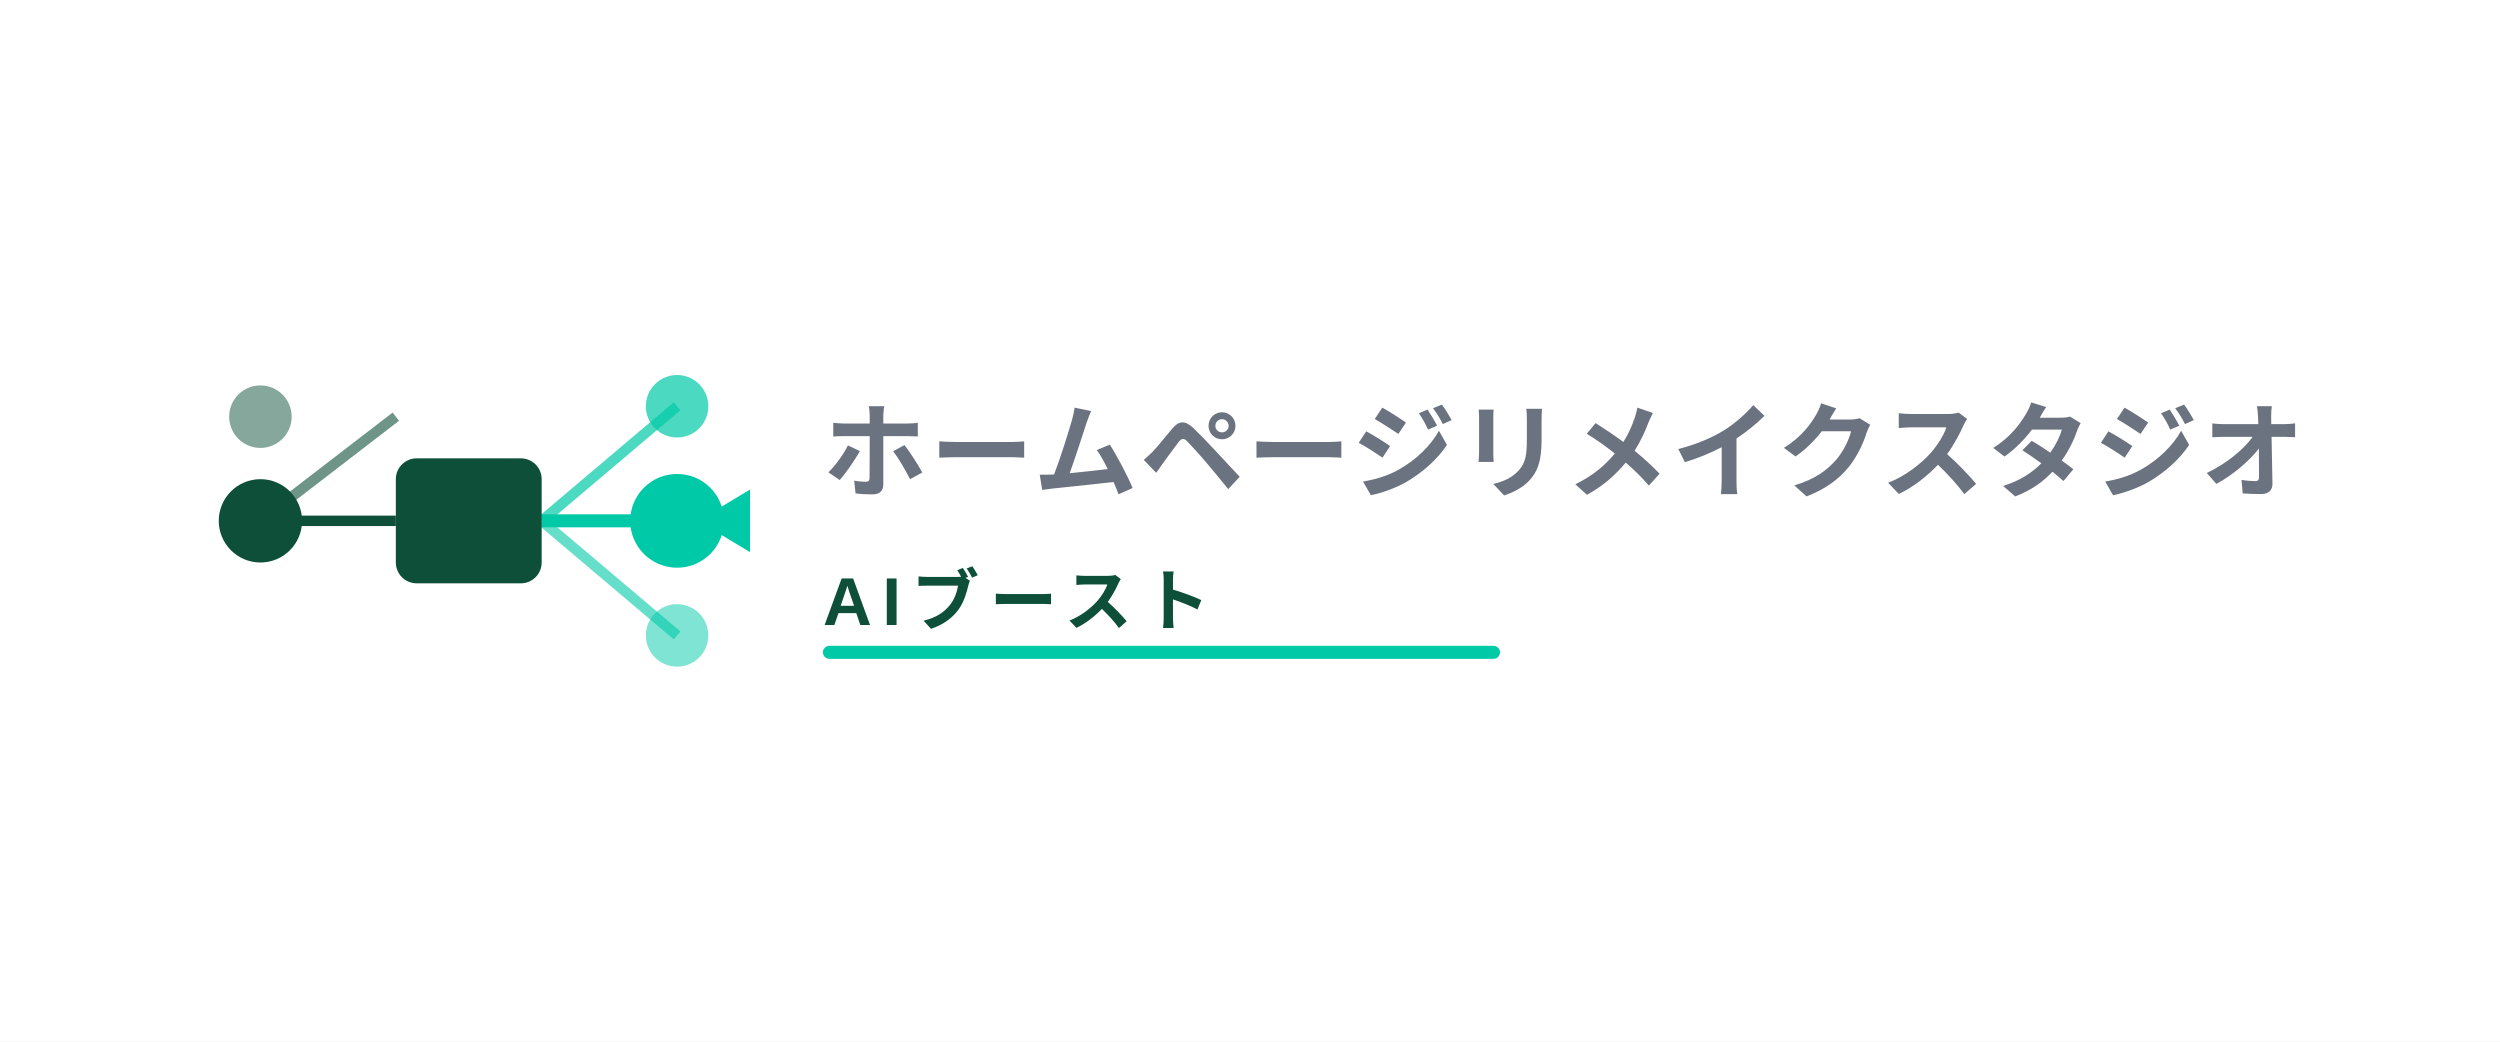
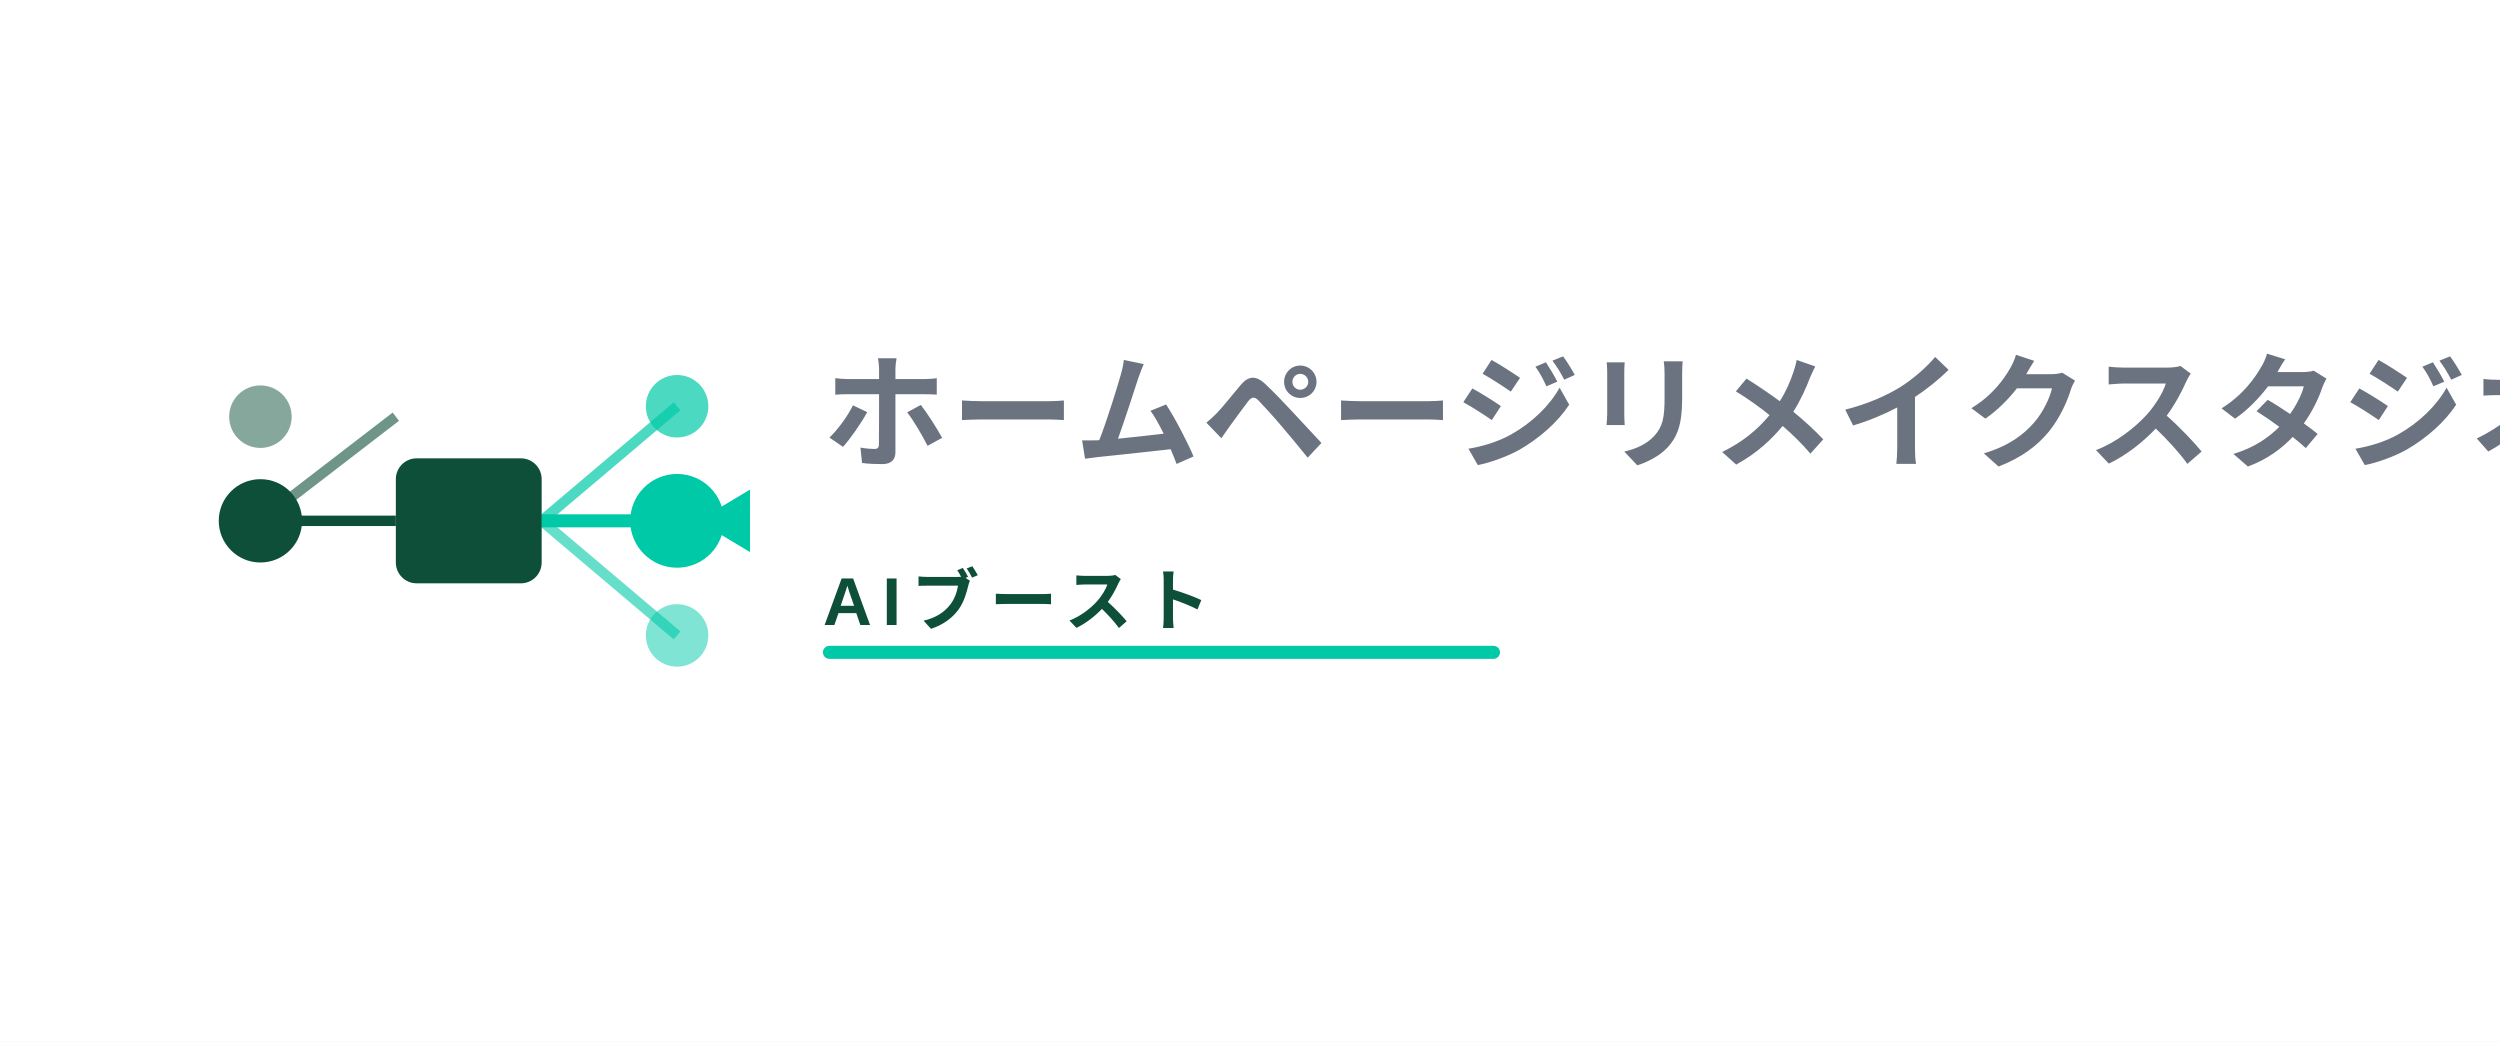
<svg xmlns="http://www.w3.org/2000/svg" viewBox="0 0 480 200" width="480" height="200">
  <rect width="480" height="200" fill="white" />
  <g transform="translate(90,100)">
    <line x1="-40" y1="0" x2="-14" y2="0" stroke="#0D4F38" stroke-width="2" />
    <line x1="-40" y1="0" x2="-14" y2="-20" stroke="#0D4F38" stroke-width="2" opacity="0.6" />
    <line x1="14" y1="0" x2="40" y2="0" stroke="#00C9A7" stroke-width="2.5" />
    <line x1="14" y1="0" x2="40" y2="-22" stroke="#00C9A7" stroke-width="2" opacity="0.7" />
    <line x1="14" y1="0" x2="40" y2="22" stroke="#00C9A7" stroke-width="2" opacity="0.6" />
    <circle cx="-40" cy="0" r="8" fill="#0D4F38" />
    <circle cx="-40" cy="-20" r="6" fill="#0D4F38" opacity="0.5" />
    <rect x="-14" y="-12" width="28" height="24" rx="4" fill="#0D4F38" />
    <circle cx="40" cy="0" r="9" fill="#00C9A7" />
    <circle cx="40" cy="-22" r="6" fill="#00C9A7" opacity="0.7" />
    <circle cx="40" cy="22" r="6" fill="#00C9A7" opacity="0.5" />
    <polygon points="44,0 54,-6 54,6" fill="#00C9A7" />
  </g>
  <rect x="158" y="124" width="130" height="2.5" fill="#00C9A7" rx="1.25" />
-   <text x="158.0" y="94" font-family="'Helvetica Neue', Arial, 'Noto Sans JP', sans-serif" font-size="20" font-weight="800" fill="#6B7280" letter-spacing="0.5">ホームページリメイクスタジオ</text>
+   <text x="158.0" y="88" font-family="'Helvetica Neue', Arial, 'Noto Sans JP', sans-serif" font-size="24" font-weight="800" fill="#6B7280" letter-spacing="0.5">ホームページリメイクスタジオ</text>
  <text x="158.0" y="120" font-family="'Helvetica Neue', Arial, sans-serif" font-size="13" font-weight="600" fill="#0D4F38" letter-spacing="2">AIブースト</text>
</svg>
